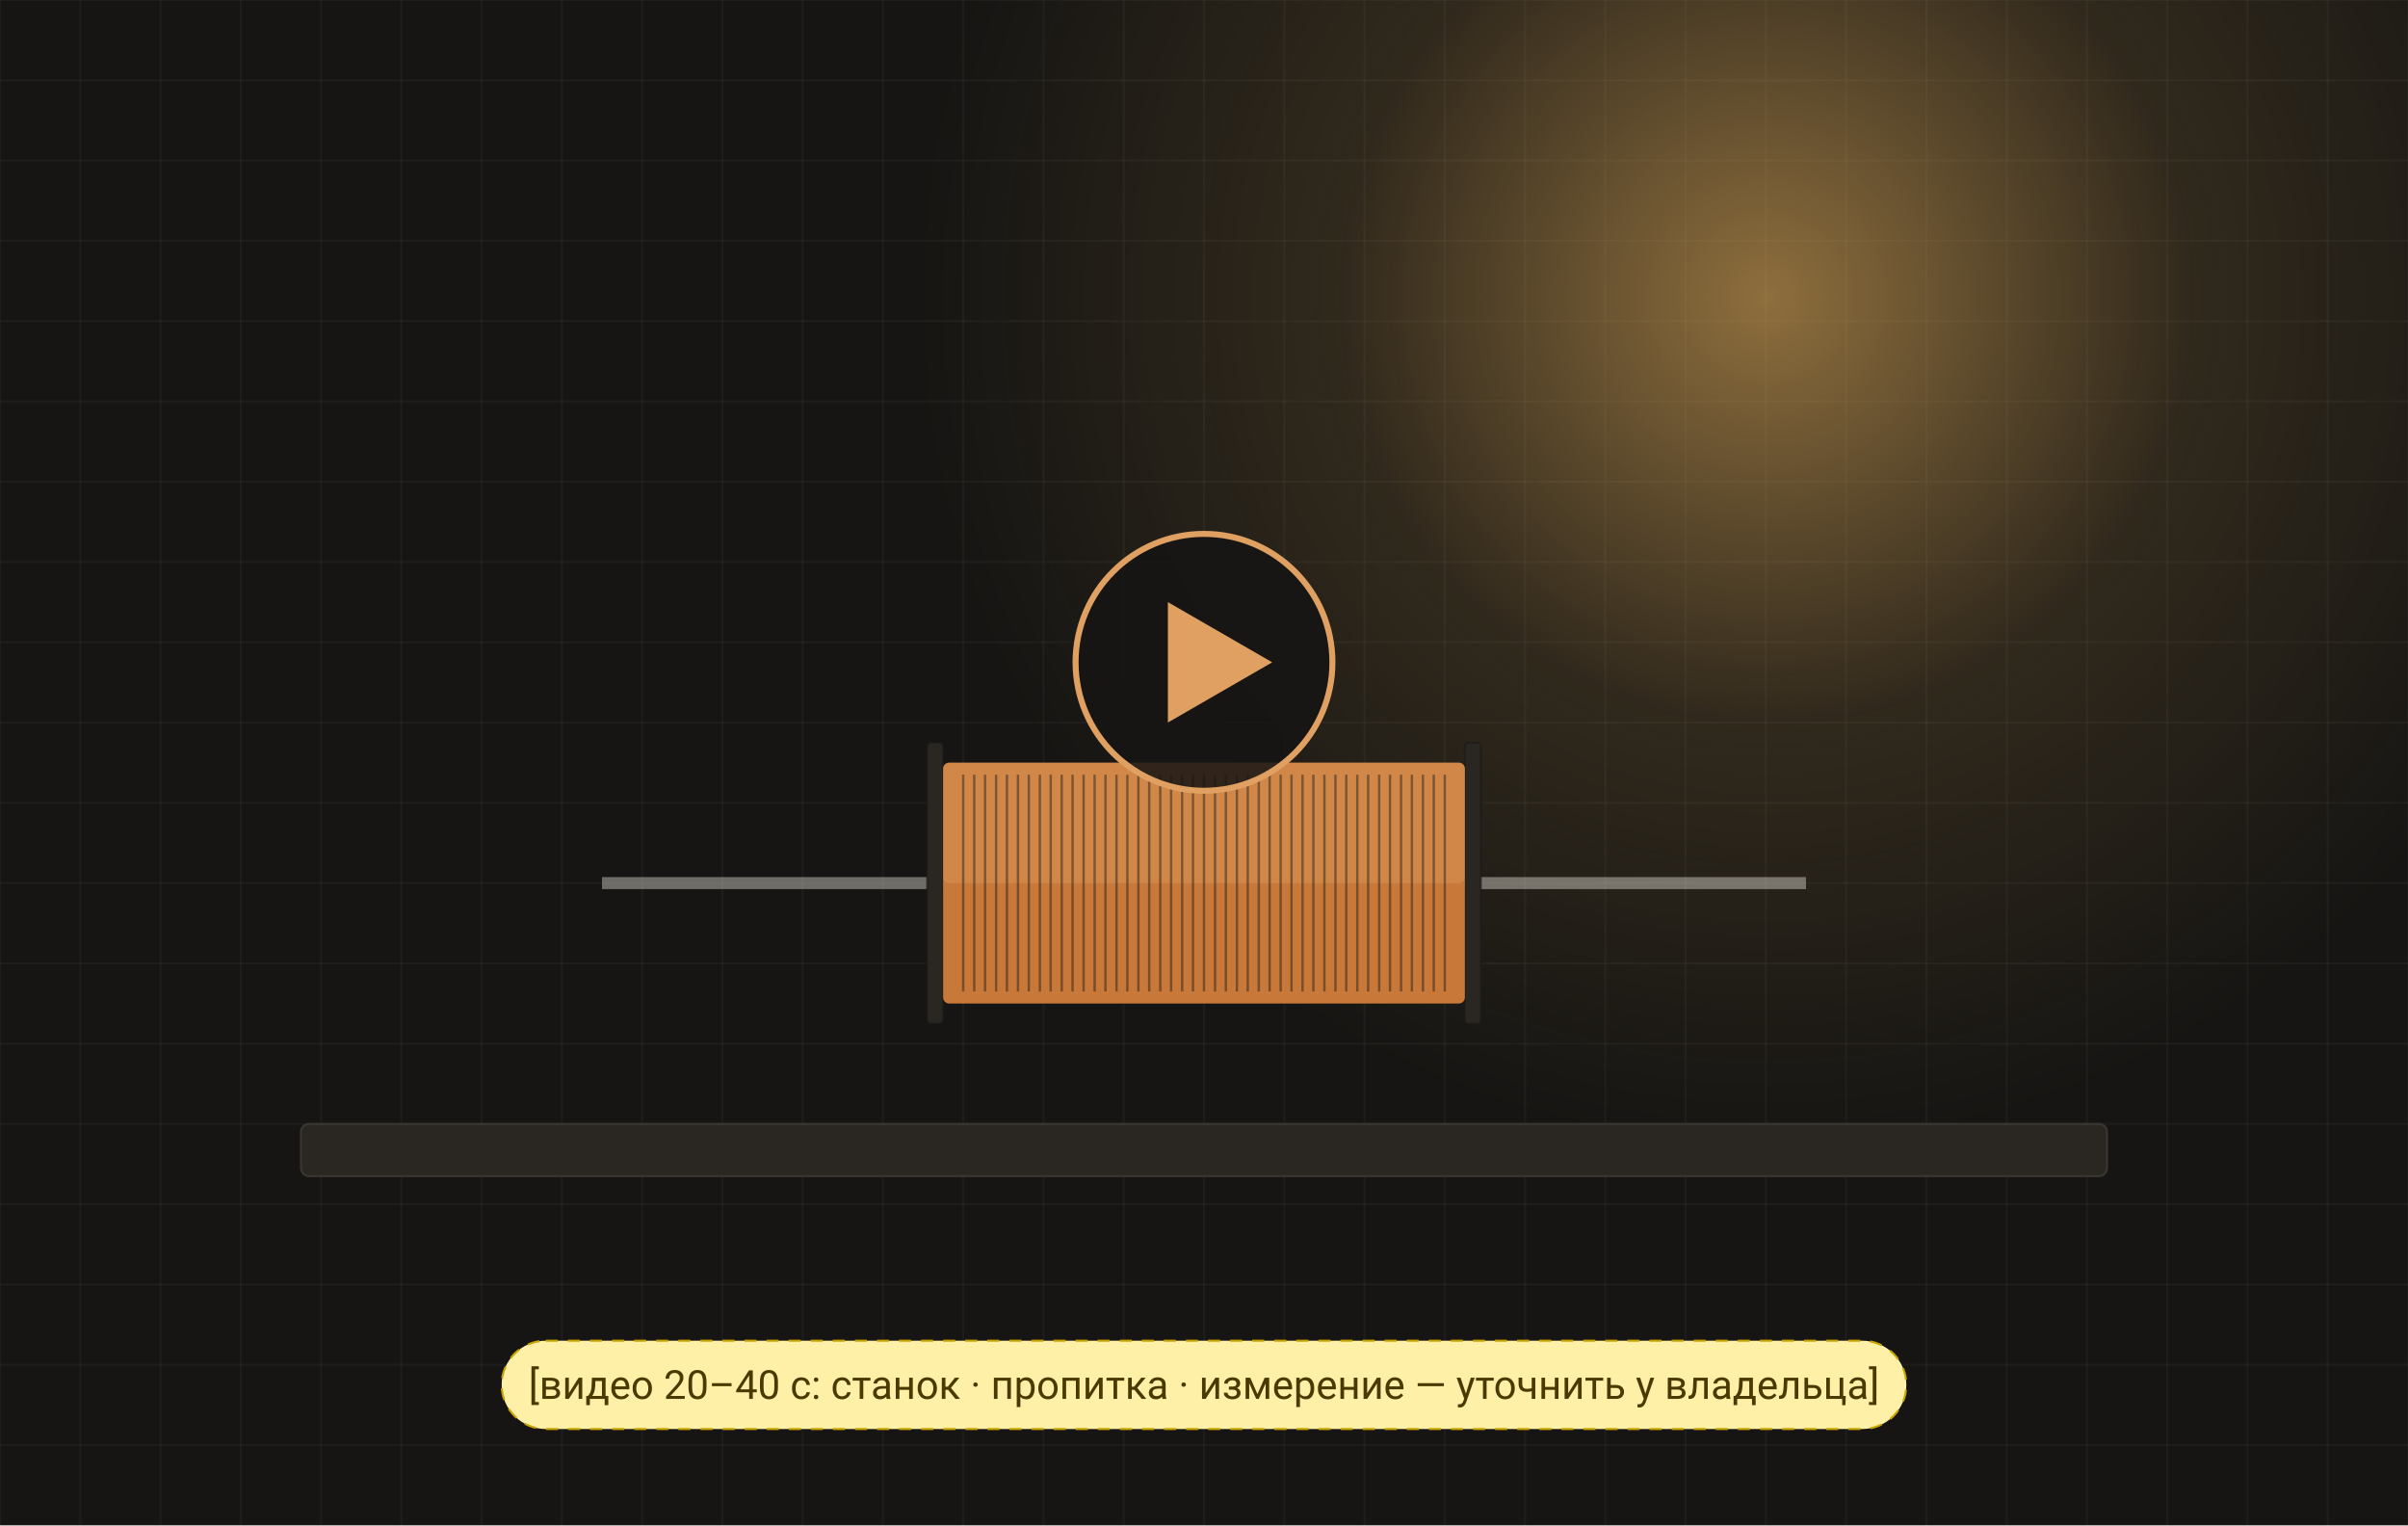
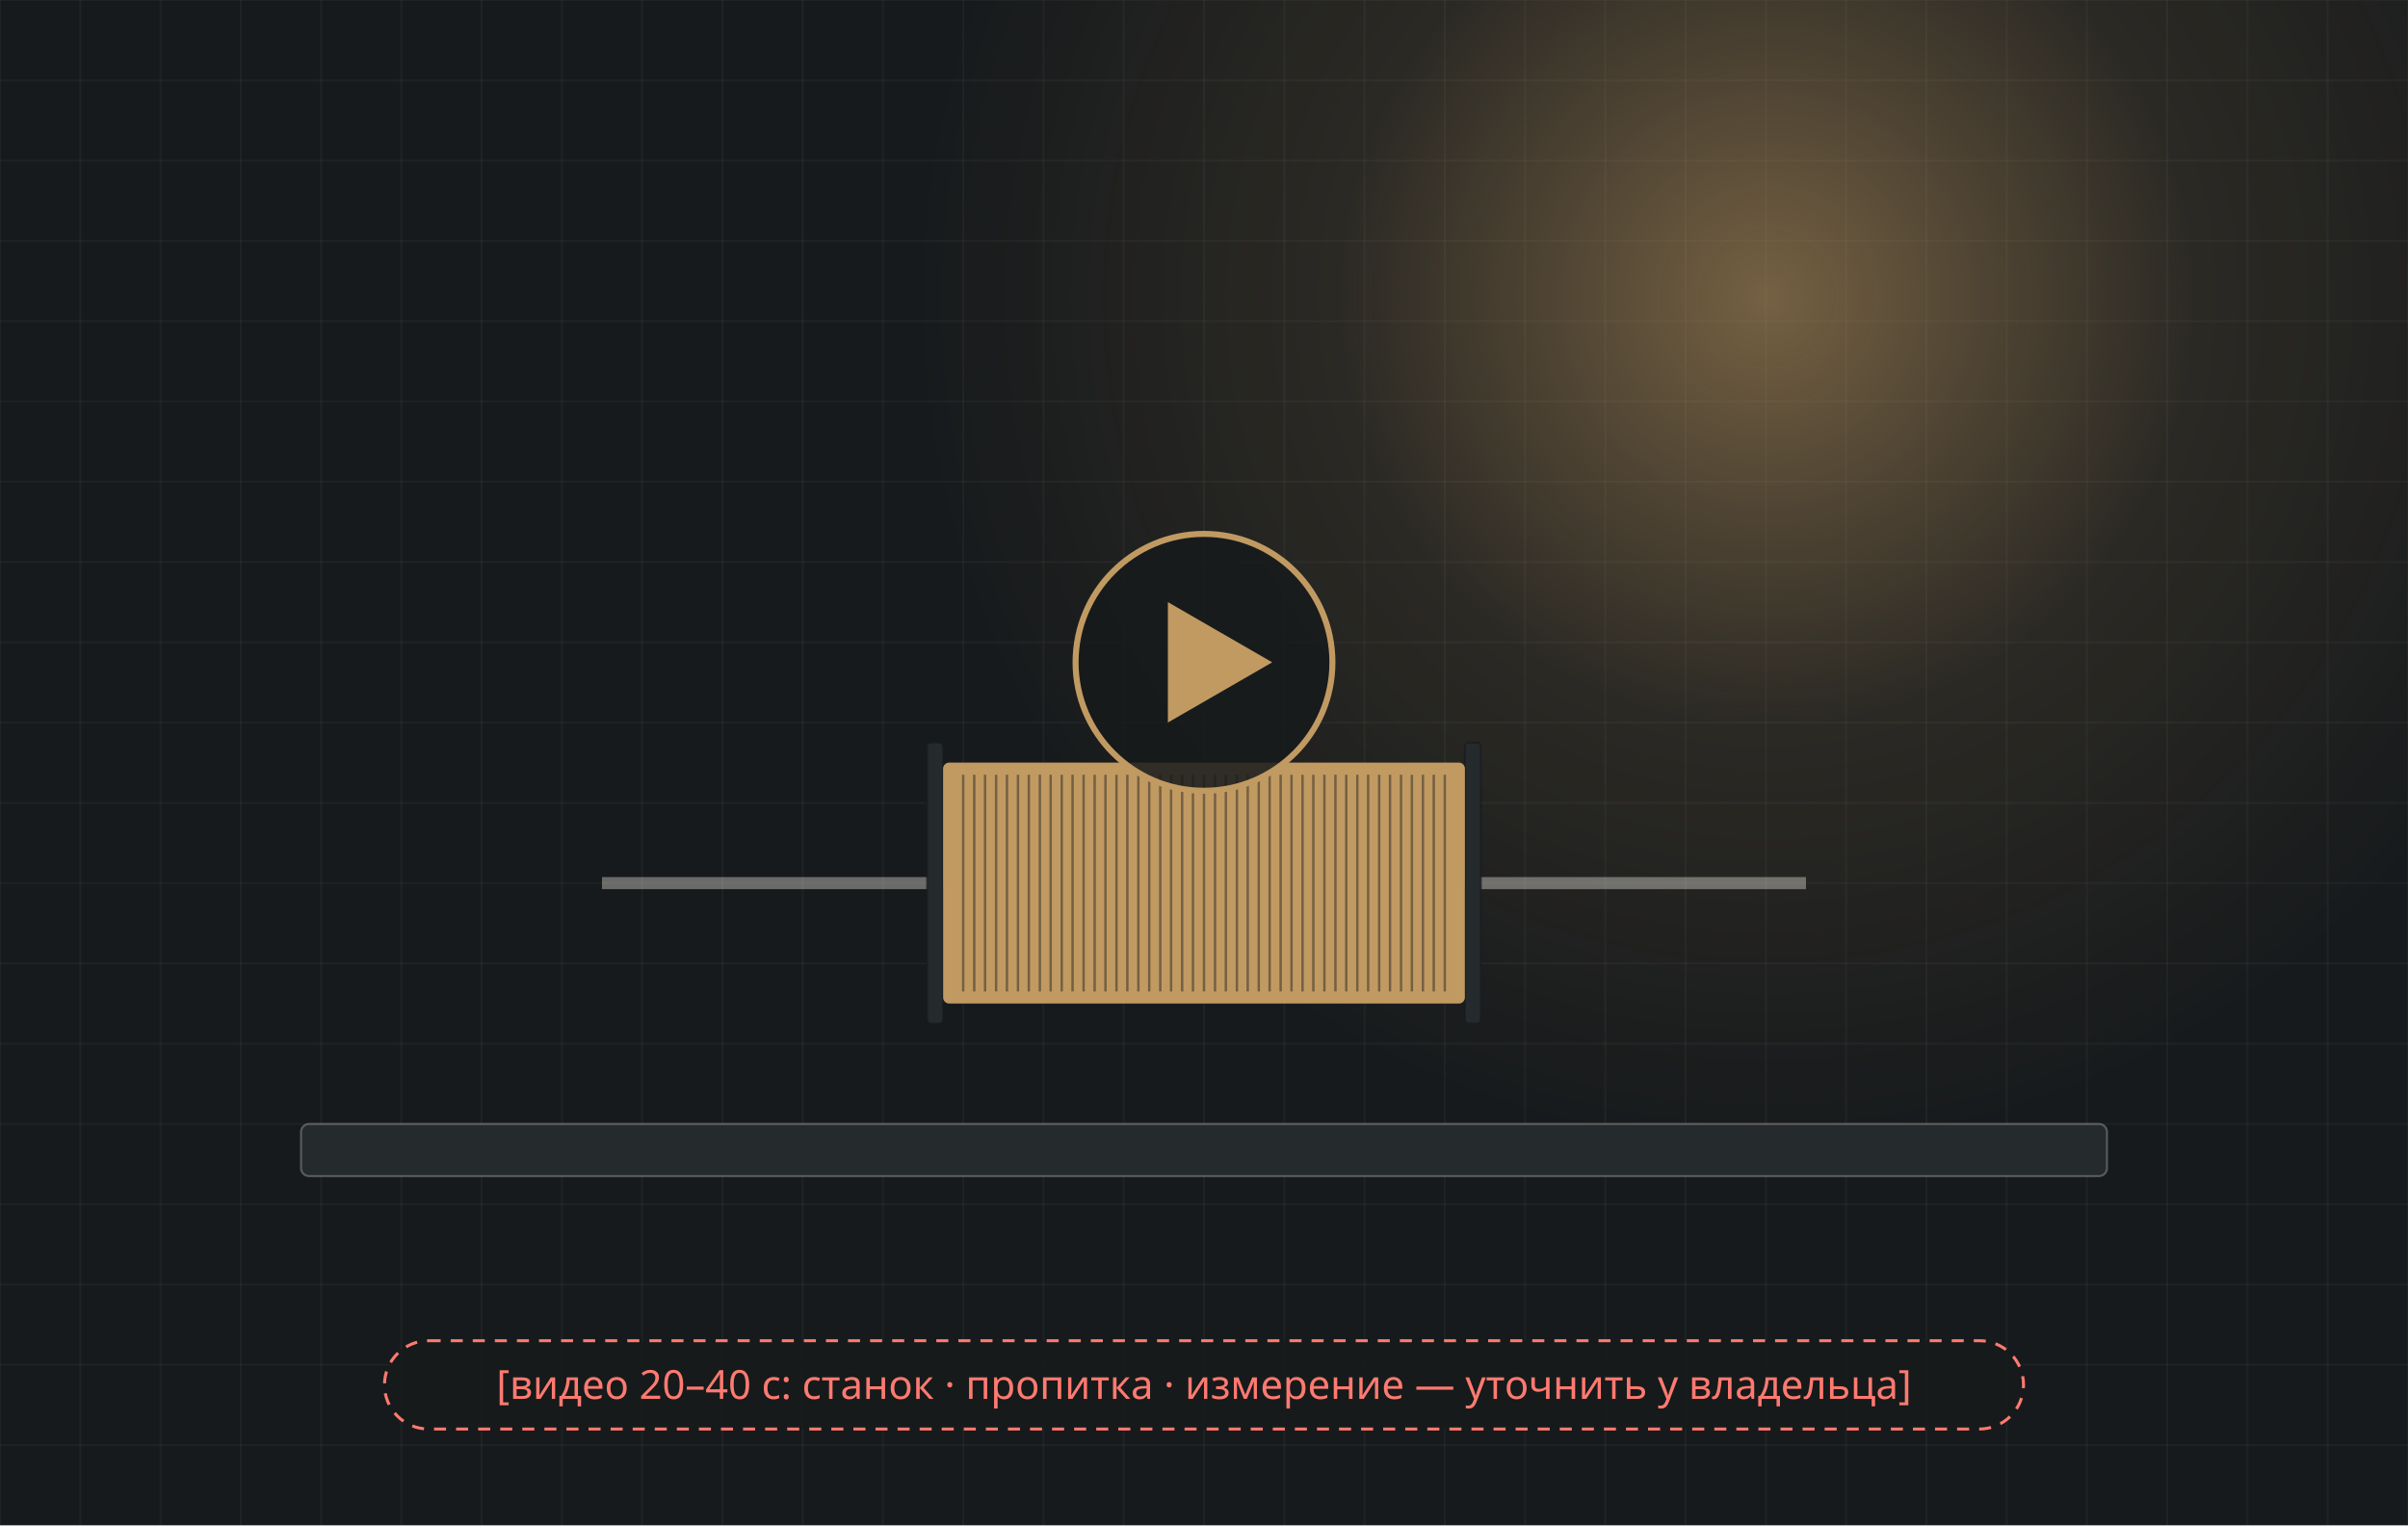
<svg xmlns="http://www.w3.org/2000/svg" viewBox="0 0 1200 760" role="img" aria-label="[видео: станок, пропитка, измерение — уточнить у владельца]">
-   <rect width="1200" height="760" fill="#161513" />
-   <g stroke="#F3EFE6" stroke-opacity="0.04" stroke-width="1">
+   <rect width="1200" height="760" fill="#171A1C" />
+   <g stroke="#E7E3DC" stroke-opacity="0.04" stroke-width="1">
    <path d="M0 0V760" />
    <path d="M40 0V760" />
    <path d="M80 0V760" />
    <path d="M120 0V760" />
    <path d="M160 0V760" />
    <path d="M200 0V760" />
    <path d="M240 0V760" />
    <path d="M280 0V760" />
    <path d="M320 0V760" />
    <path d="M360 0V760" />
    <path d="M400 0V760" />
    <path d="M440 0V760" />
    <path d="M480 0V760" />
    <path d="M520 0V760" />
    <path d="M560 0V760" />
    <path d="M600 0V760" />
    <path d="M640 0V760" />
    <path d="M680 0V760" />
    <path d="M720 0V760" />
    <path d="M760 0V760" />
    <path d="M800 0V760" />
    <path d="M840 0V760" />
    <path d="M880 0V760" />
    <path d="M920 0V760" />
    <path d="M960 0V760" />
    <path d="M1000 0V760" />
    <path d="M1040 0V760" />
    <path d="M1080 0V760" />
    <path d="M1120 0V760" />
    <path d="M1160 0V760" />
    <path d="M1200 0V760" />
    <path d="M0 0H1200" />
    <path d="M0 40H1200" />
    <path d="M0 80H1200" />
    <path d="M0 120H1200" />
    <path d="M0 160H1200" />
    <path d="M0 200H1200" />
    <path d="M0 240H1200" />
    <path d="M0 280H1200" />
    <path d="M0 320H1200" />
    <path d="M0 360H1200" />
    <path d="M0 400H1200" />
    <path d="M0 440H1200" />
    <path d="M0 480H1200" />
    <path d="M0 520H1200" />
    <path d="M0 560H1200" />
    <path d="M0 600H1200" />
    <path d="M0 640H1200" />
    <path d="M0 680H1200" />
    <path d="M0 720H1200" />
    <path d="M0 760H1200" />
  </g>
  <defs>
    <radialGradient id="g6" cx="50%" cy="50%" r="50%">
-       <stop offset="0" stop-color="#F0B860" stop-opacity=".55" />
-       <stop offset=".5" stop-color="#F0B860" stop-opacity=".12" />
-       <stop offset="1" stop-color="#F0B860" stop-opacity="0" />
+       <stop offset="0" stop-color="#C19A62" stop-opacity=".55" />
+       <stop offset=".5" stop-color="#C19A62" stop-opacity=".12" />
+       <stop offset="1" stop-color="#C19A62" stop-opacity="0" />
    </radialGradient>
  </defs>
  <circle cx="880" cy="150" r="420" fill="url(#g6)" />
-   <rect x="150" y="560" width="900" height="26" rx="4" fill="#2A2723" stroke="#3A3631" />
-   <path d="M300 440H900" stroke="#F3EFE6" stroke-opacity=".4" stroke-width="6" />
-   <rect x="462" y="370" width="8" height="140" rx="2" fill="#2A2723" stroke="#1A1917" stroke-opacity=".6" />
-   <rect x="730" y="370" width="8" height="140" rx="2" fill="#2A2723" stroke="#1A1917" stroke-opacity=".6" />
-   <rect x="470" y="380" width="260" height="120" rx="3" fill="#C8793A" />
-   <rect x="470" y="380" width="260" height="60.0" rx="3" fill="#E0A062" fill-opacity=".35" />
-   <g stroke="#1A1917" stroke-opacity=".45" stroke-width="1.2">
+   <rect x="150" y="560" width="900" height="26" rx="4" fill="#252A2D" stroke="#E7E3DC" stroke-opacity=".3" />
+   <path d="M300 440H900" stroke="#E7E3DC" stroke-opacity=".4" stroke-width="6" />
+   <rect x="462" y="370" width="8" height="140" rx="2" fill="#252A2D" stroke="#171A1C" stroke-opacity=".6" />
+   <rect x="730" y="370" width="8" height="140" rx="2" fill="#252A2D" stroke="#171A1C" stroke-opacity=".6" />
+   <rect x="470" y="380" width="260" height="120" rx="3" fill="#C19A62" />
+   <rect x="470" y="380" width="260" height="60.0" rx="3" fill="#C19A62" fill-opacity=".35" />
+   <g stroke="#171A1C" stroke-opacity=".45" stroke-width="1.2">
    <path d="M480.0 386V494" />
    <path d="M485.5 386V494" />
    <path d="M490.9 386V494" />
    <path d="M496.4 386V494" />
    <path d="M501.8 386V494" />
    <path d="M507.3 386V494" />
    <path d="M512.7 386V494" />
    <path d="M518.2 386V494" />
    <path d="M523.6 386V494" />
    <path d="M529.1 386V494" />
    <path d="M534.5 386V494" />
    <path d="M540.0 386V494" />
    <path d="M545.5 386V494" />
    <path d="M550.9 386V494" />
    <path d="M556.4 386V494" />
    <path d="M561.8 386V494" />
    <path d="M567.3 386V494" />
    <path d="M572.7 386V494" />
    <path d="M578.2 386V494" />
    <path d="M583.6 386V494" />
    <path d="M589.1 386V494" />
    <path d="M594.5 386V494" />
    <path d="M600.0 386V494" />
    <path d="M605.5 386V494" />
    <path d="M610.9 386V494" />
    <path d="M616.4 386V494" />
    <path d="M621.8 386V494" />
    <path d="M627.3 386V494" />
    <path d="M632.7 386V494" />
    <path d="M638.2 386V494" />
    <path d="M643.6 386V494" />
    <path d="M649.1 386V494" />
    <path d="M654.5 386V494" />
    <path d="M660.0 386V494" />
    <path d="M665.5 386V494" />
    <path d="M670.9 386V494" />
    <path d="M676.4 386V494" />
    <path d="M681.8 386V494" />
    <path d="M687.3 386V494" />
    <path d="M692.7 386V494" />
    <path d="M698.2 386V494" />
    <path d="M703.6 386V494" />
    <path d="M709.1 386V494" />
    <path d="M714.5 386V494" />
    <path d="M720.0 386V494" />
  </g>
-   <circle cx="600" cy="330" r="64" fill="#161513" fill-opacity=".85" stroke="#E0A062" stroke-width="3" />
-   <path d="M582 300l52 30-52 30z" fill="#E0A062" />
+   <circle cx="600" cy="330" r="64" fill="#171A1C" fill-opacity=".85" stroke="#C19A62" stroke-width="3" />
+   <path d="M582 300l52 30-52 30z" fill="#C19A62" />
  <g transform="translate(600 690)">
-     <rect x="-350.0" y="-22" width="700" height="44" rx="22" fill="#FFF0A8" stroke="#C8A400" stroke-dasharray="6 5" />
-     <text x="0" y="7" text-anchor="middle" font-family="'Golos Text','Golos Text Variable',system-ui,-apple-system,'Segoe UI',Roboto,Arial,sans-serif" font-size="20" fill="#4A3A00">[видео 20–40 с: станок · пропитка · измерение — уточнить у владельца]</text>
+     <rect x="-408.4" y="-22" width="816.8" height="44" rx="22" fill="#171A1C" fill-opacity=".85" stroke="#FF7A70" stroke-width="1.5" stroke-dasharray="6 5" />
+     <text x="0" y="7" text-anchor="middle" font-family="Manrope,system-ui,sans-serif" font-size="20" fill="#FF7A70">[видео 20–40 с: станок · пропитка · измерение — уточнить у владельца]</text>
  </g>
</svg>
